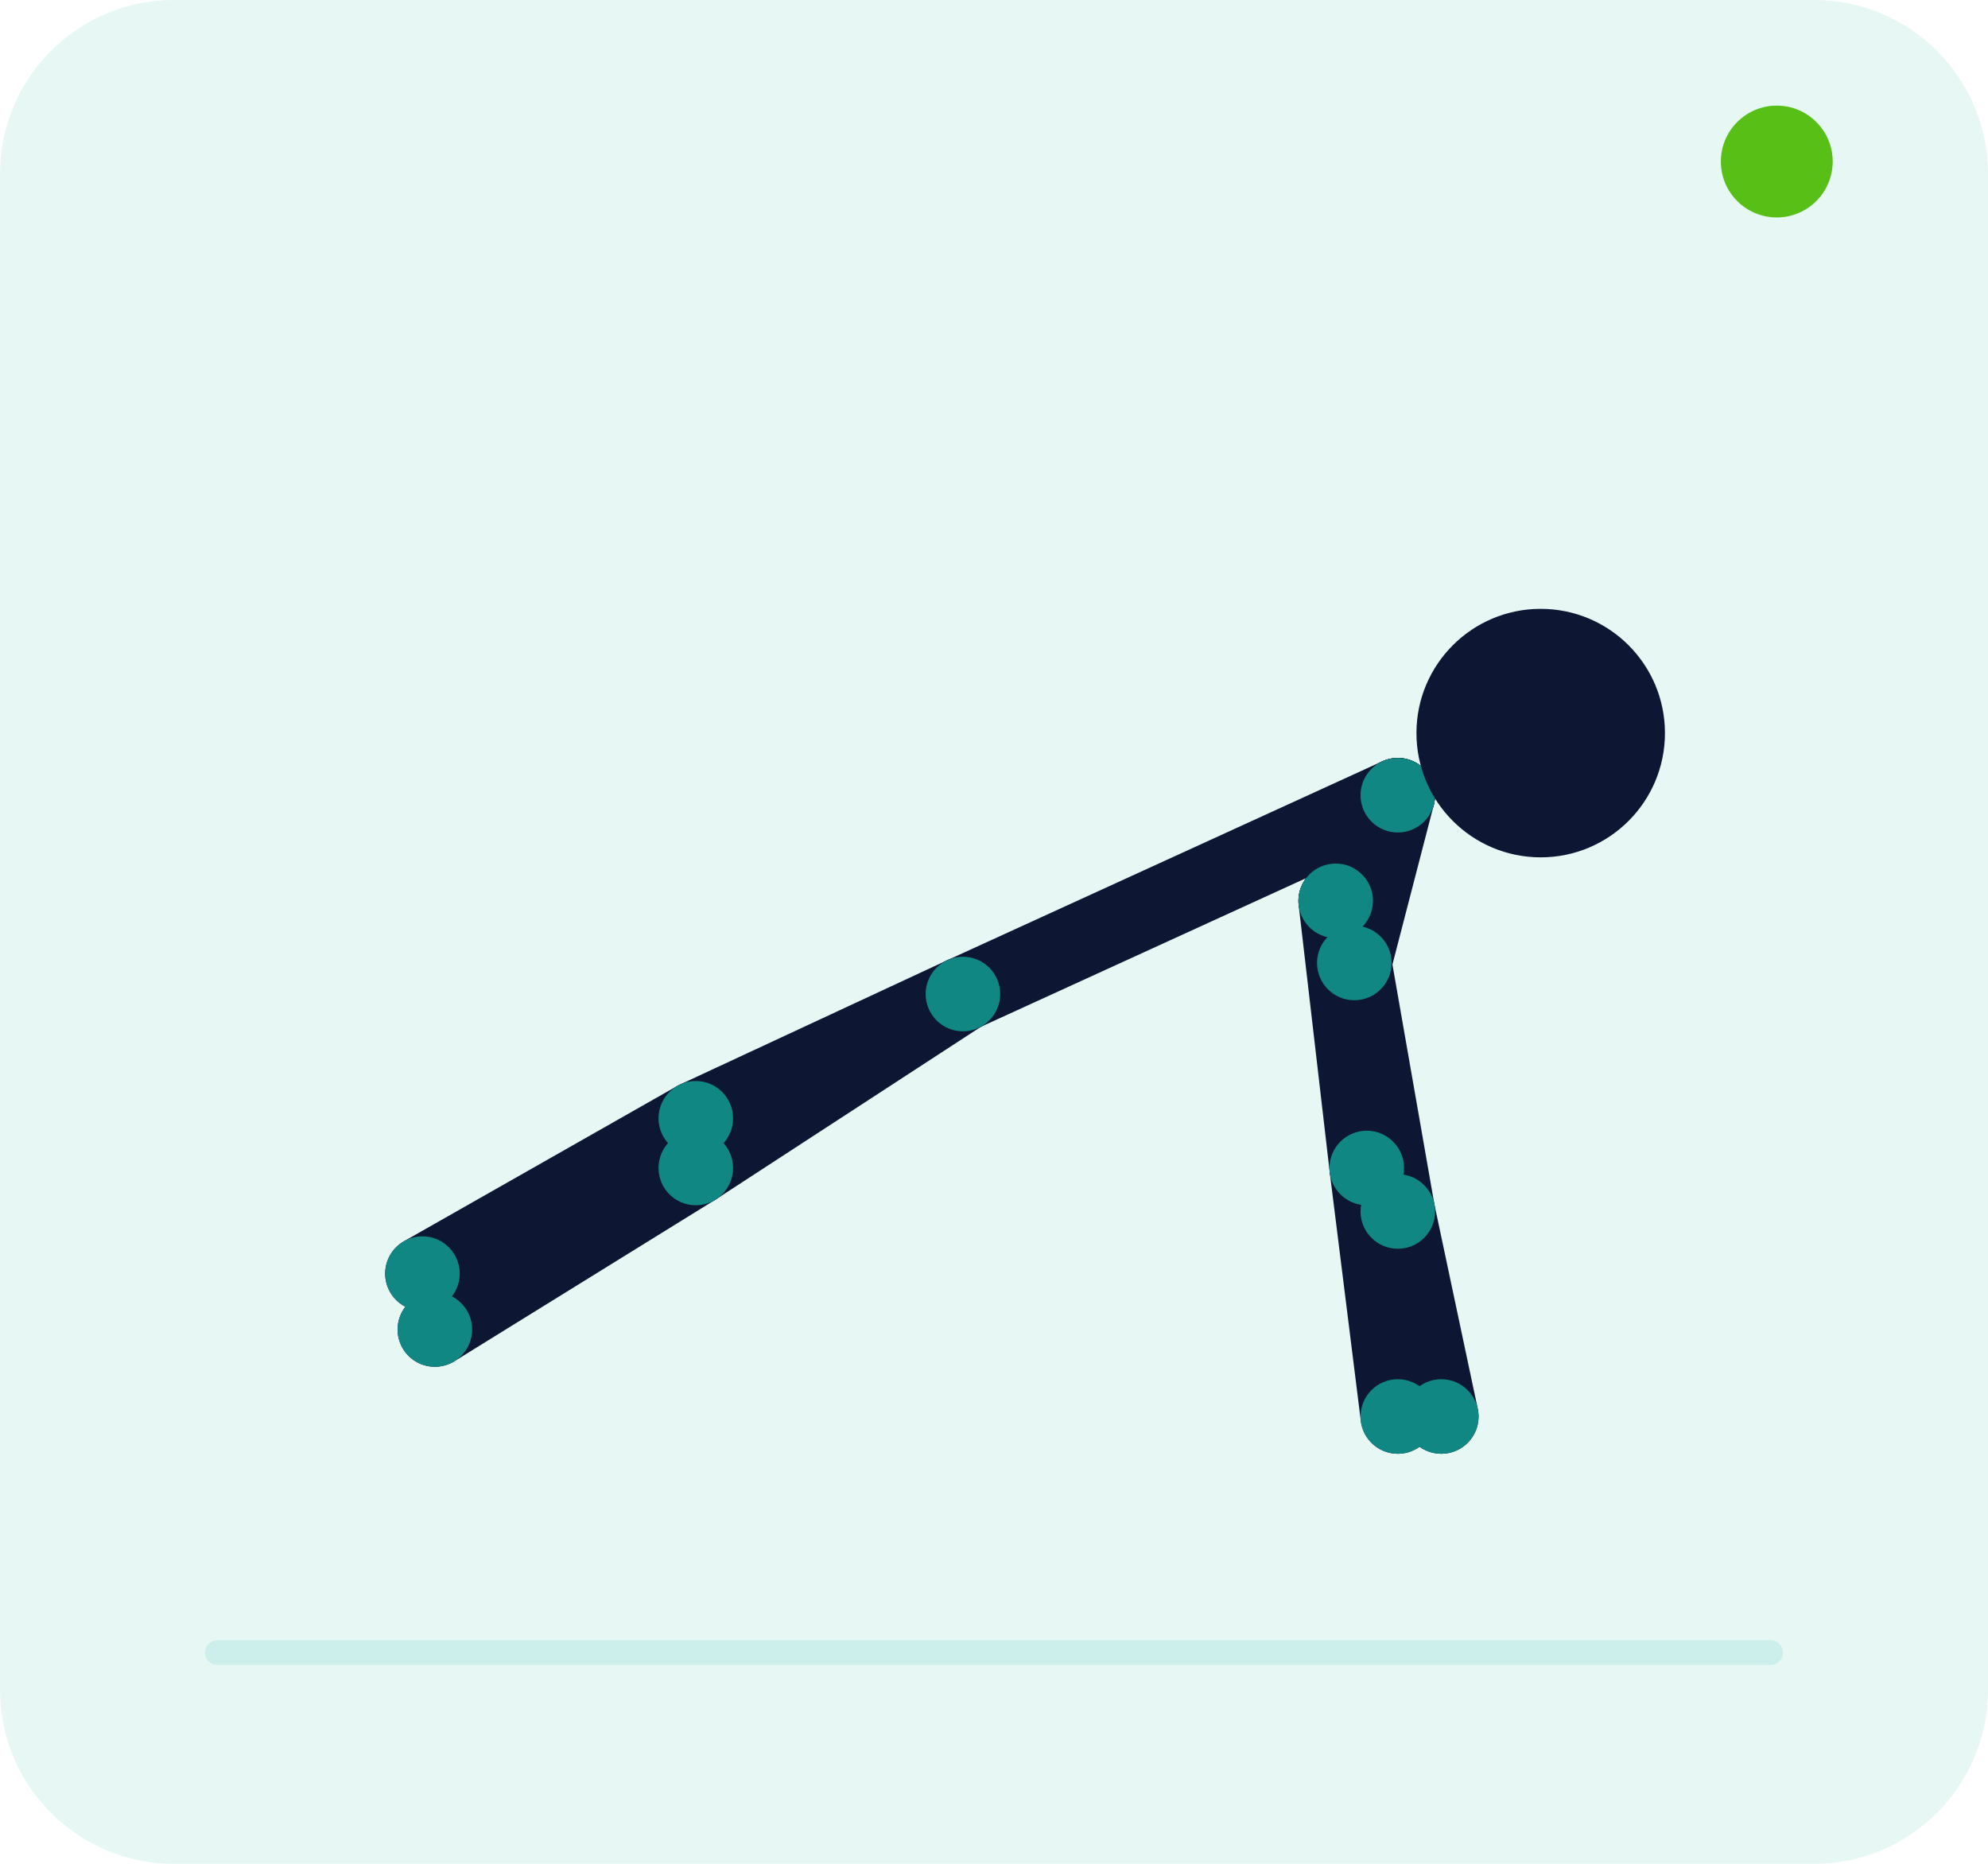
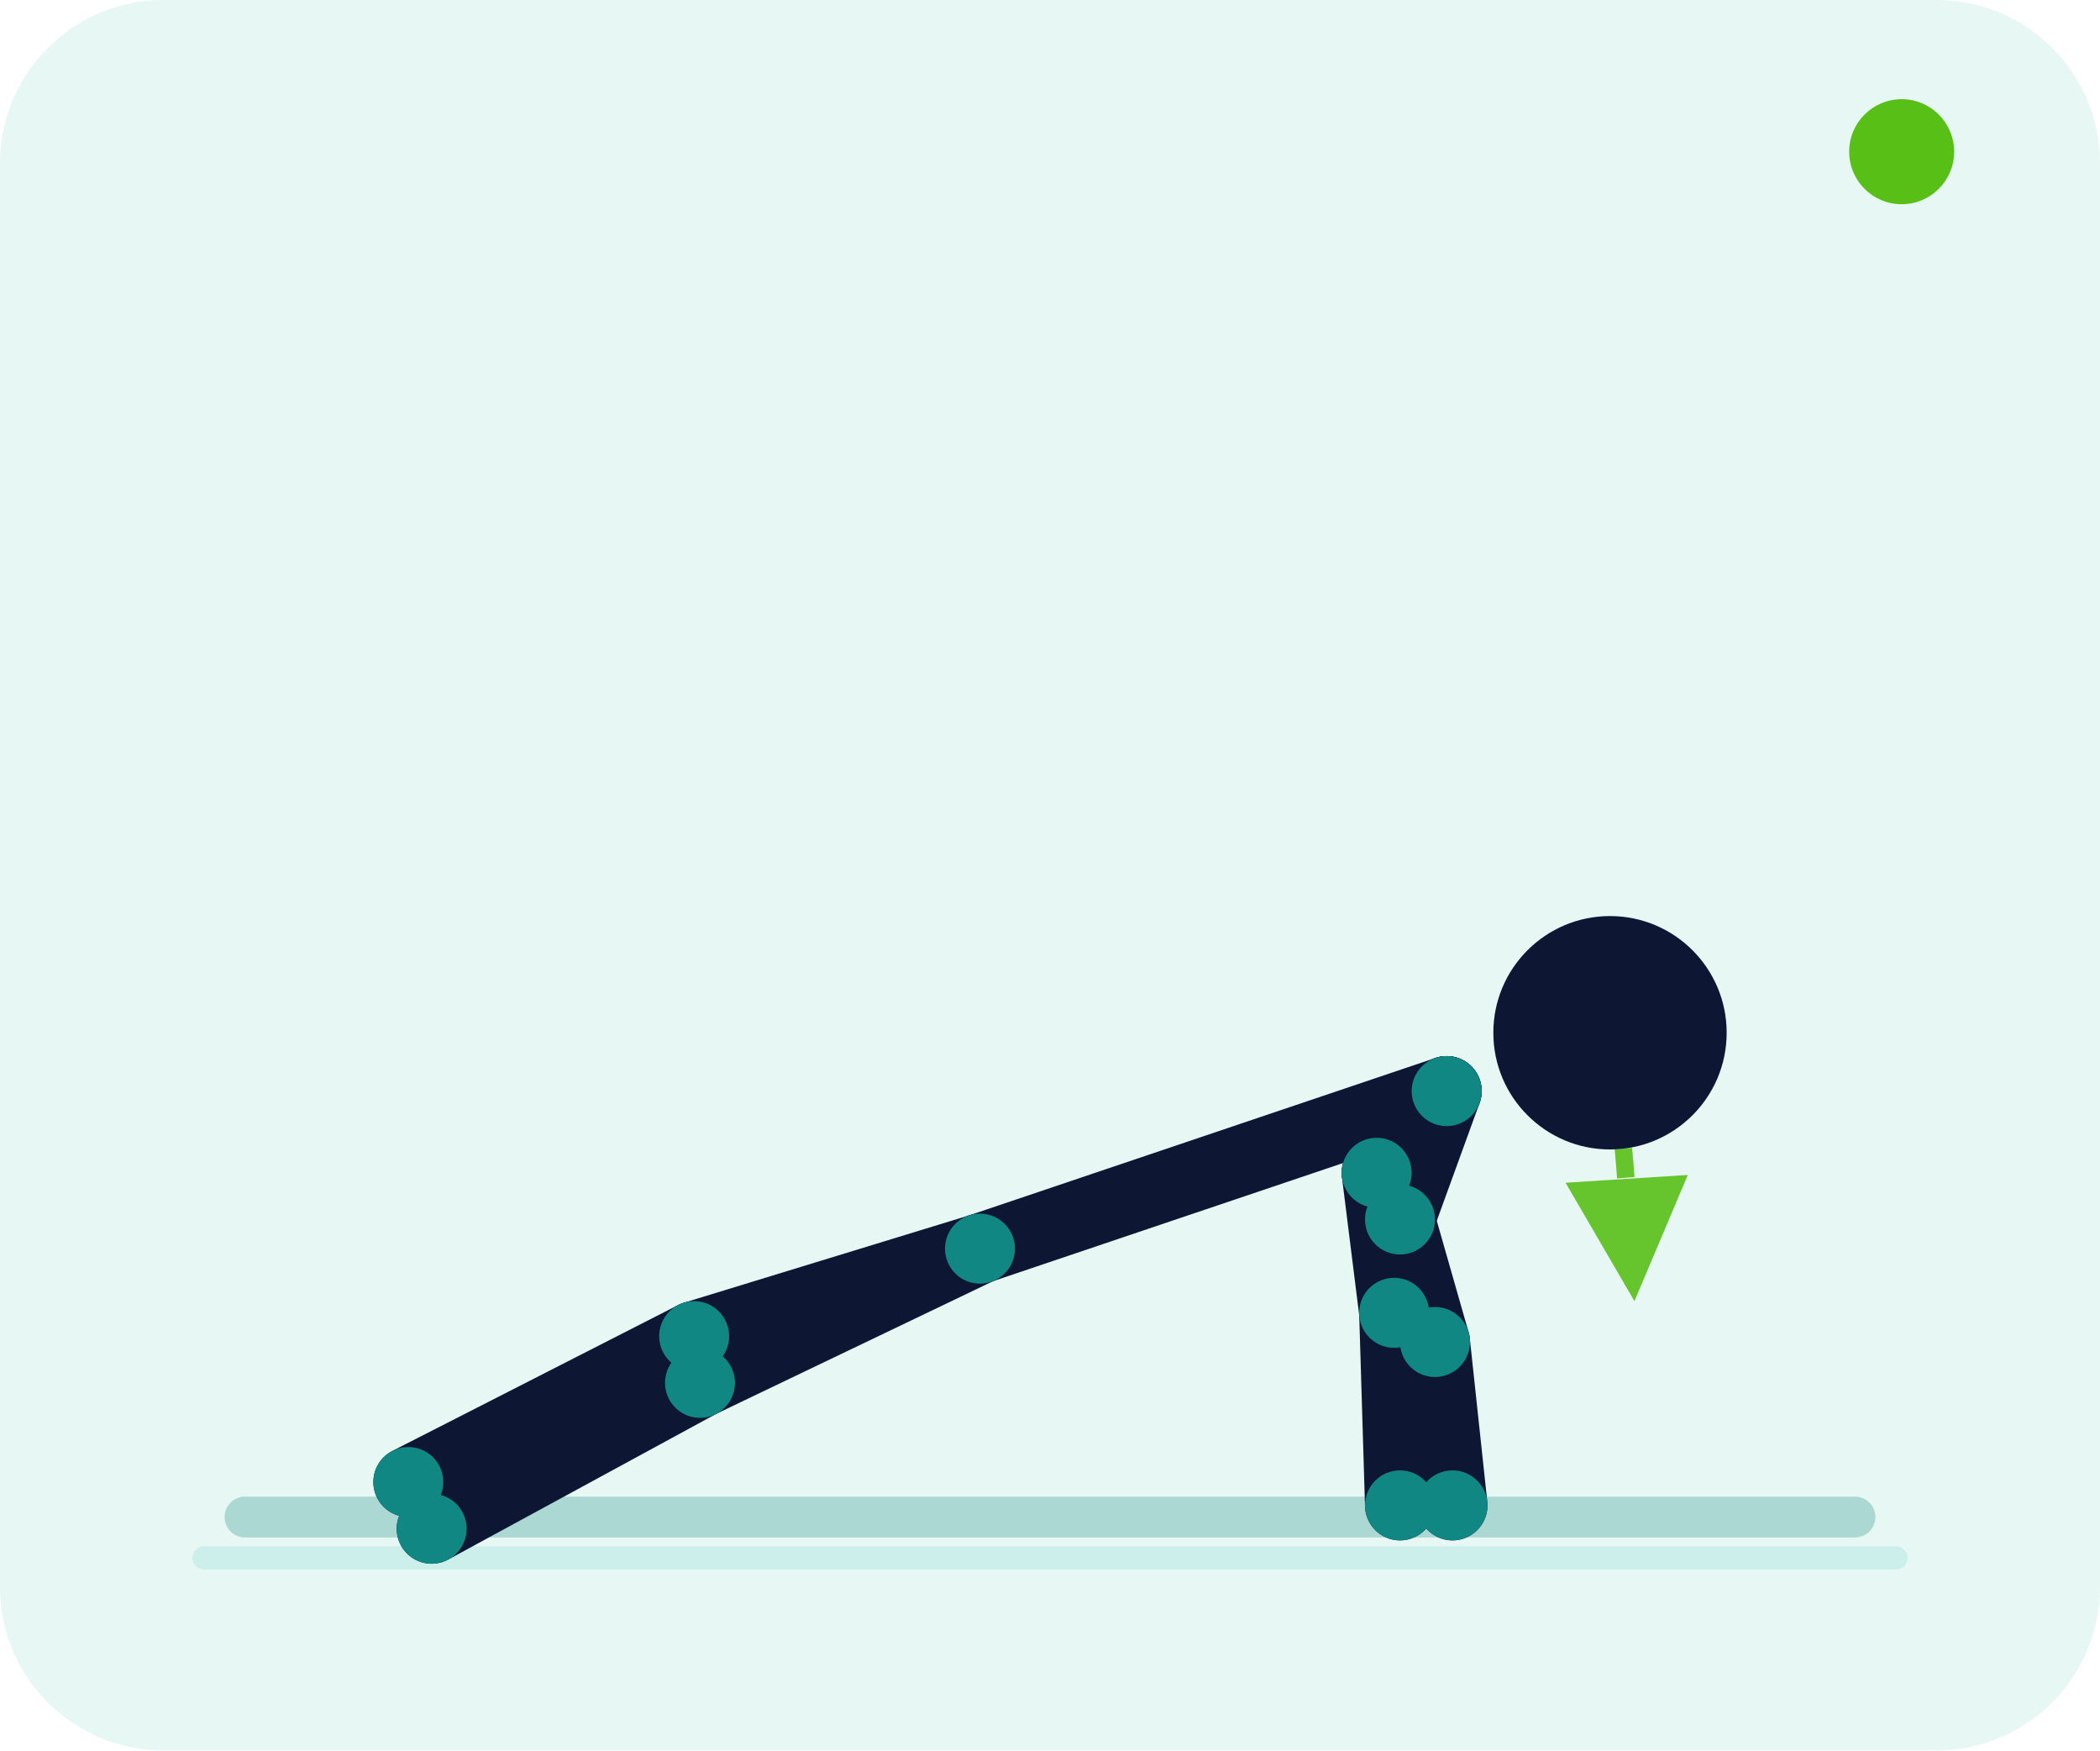
- <svg xmlns="http://www.w3.org/2000/svg" viewBox="0 0 320 300" role="img" aria-labelledby="title desc">
-   <rect width="320" height="300" rx="28" fill="#e7f7f4" />
-   <path d="M35 266h250" stroke="#ccefeb" stroke-width="4" stroke-linecap="round" />
+ <svg xmlns="http://www.w3.org/2000/svg" viewBox="0 0 360 300" role="img" aria-labelledby="title desc">
+   <defs>
+     <marker id="arrow" markerWidth="7" markerHeight="7" refX="6" refY="3.5" orient="auto">
+       <path d="M0 0L7 3.5L0 7z" fill="#58bf16" />
+     </marker>
+   </defs>
+   <rect width="360" height="300" rx="28" fill="#e7f7f4" />
+   <path d="M35 267h290" stroke="#ccefeb" stroke-width="4" stroke-linecap="round" />
+   <path d="M276 177 Q278 188.5 280 220" fill="none" stroke="#58bf16" stroke-width="3" stroke-dasharray="5 5" marker-end="url(#arrow)" opacity=".9" />
+   <path d="M42 260h276" stroke="#118783" stroke-width="7" stroke-linecap="round" opacity=".28" />
  <g>
-     <line x1="225" y1="128" x2="215" y2="145" stroke="#0d1734" stroke-width="12" stroke-linecap="round">
-       <animate attributeName="x1" values="225;226;225" dur="2.4s" repeatCount="indefinite" keyTimes="0;.5;1" calcMode="spline" keySplines=".4 0 .2 1;.4 0 .2 1" />
-       <animate attributeName="y1" values="128;163;128" dur="2.4s" repeatCount="indefinite" keyTimes="0;.5;1" calcMode="spline" keySplines=".4 0 .2 1;.4 0 .2 1" />
-       <animate attributeName="x2" values="215;214;215" dur="2.4s" repeatCount="indefinite" keyTimes="0;.5;1" calcMode="spline" keySplines=".4 0 .2 1;.4 0 .2 1" />
-       <animate attributeName="y2" values="145;176;145" dur="2.4s" repeatCount="indefinite" keyTimes="0;.5;1" calcMode="spline" keySplines=".4 0 .2 1;.4 0 .2 1" />
+     <line x1="248" y1="187" x2="236" y2="201" stroke="#0d1734" stroke-width="12" stroke-linecap="round">
+       <animate attributeName="x1" values="248;250;248" dur="2.8s" repeatCount="indefinite" keyTimes="0;.5;1" calcMode="spline" keySplines=".4 0 .2 1;.4 0 .2 1" />
+       <animate attributeName="y1" values="187;226;187" dur="2.8s" repeatCount="indefinite" keyTimes="0;.5;1" calcMode="spline" keySplines=".4 0 .2 1;.4 0 .2 1" />
+       <animate attributeName="x2" values="236;239;236" dur="2.8s" repeatCount="indefinite" keyTimes="0;.5;1" calcMode="spline" keySplines=".4 0 .2 1;.4 0 .2 1" />
+       <animate attributeName="y2" values="201;233;201" dur="2.8s" repeatCount="indefinite" keyTimes="0;.5;1" calcMode="spline" keySplines=".4 0 .2 1;.4 0 .2 1" />
    </line>
-     <line x1="225" y1="128" x2="218" y2="155" stroke="#0d1734" stroke-width="12" stroke-linecap="round">
-       <animate attributeName="x1" values="225;226;225" dur="2.4s" repeatCount="indefinite" keyTimes="0;.5;1" calcMode="spline" keySplines=".4 0 .2 1;.4 0 .2 1" />
-       <animate attributeName="y1" values="128;163;128" dur="2.4s" repeatCount="indefinite" keyTimes="0;.5;1" calcMode="spline" keySplines=".4 0 .2 1;.4 0 .2 1" />
-       <animate attributeName="x2" values="218;218;218" dur="2.4s" repeatCount="indefinite" keyTimes="0;.5;1" calcMode="spline" keySplines=".4 0 .2 1;.4 0 .2 1" />
-       <animate attributeName="y2" values="155;184;155" dur="2.4s" repeatCount="indefinite" keyTimes="0;.5;1" calcMode="spline" keySplines=".4 0 .2 1;.4 0 .2 1" />
+     <line x1="248" y1="187" x2="240" y2="209" stroke="#0d1734" stroke-width="12" stroke-linecap="round">
+       <animate attributeName="x1" values="248;250;248" dur="2.8s" repeatCount="indefinite" keyTimes="0;.5;1" calcMode="spline" keySplines=".4 0 .2 1;.4 0 .2 1" />
+       <animate attributeName="y1" values="187;226;187" dur="2.8s" repeatCount="indefinite" keyTimes="0;.5;1" calcMode="spline" keySplines=".4 0 .2 1;.4 0 .2 1" />
+       <animate attributeName="x2" values="240;243;240" dur="2.8s" repeatCount="indefinite" keyTimes="0;.5;1" calcMode="spline" keySplines=".4 0 .2 1;.4 0 .2 1" />
+       <animate attributeName="y2" values="209;241;209" dur="2.8s" repeatCount="indefinite" keyTimes="0;.5;1" calcMode="spline" keySplines=".4 0 .2 1;.4 0 .2 1" />
    </line>
-     <line x1="225" y1="128" x2="155" y2="160" stroke="#0d1734" stroke-width="12" stroke-linecap="round">
-       <animate attributeName="x1" values="225;226;225" dur="2.4s" repeatCount="indefinite" keyTimes="0;.5;1" calcMode="spline" keySplines=".4 0 .2 1;.4 0 .2 1" />
-       <animate attributeName="y1" values="128;163;128" dur="2.4s" repeatCount="indefinite" keyTimes="0;.5;1" calcMode="spline" keySplines=".4 0 .2 1;.4 0 .2 1" />
-       <animate attributeName="x2" values="155;155;155" dur="2.4s" repeatCount="indefinite" keyTimes="0;.5;1" calcMode="spline" keySplines=".4 0 .2 1;.4 0 .2 1" />
-       <animate attributeName="y2" values="160;180;160" dur="2.4s" repeatCount="indefinite" keyTimes="0;.5;1" calcMode="spline" keySplines=".4 0 .2 1;.4 0 .2 1" />
+     <line x1="248" y1="187" x2="168" y2="214" stroke="#0d1734" stroke-width="12" stroke-linecap="round">
+       <animate attributeName="x1" values="248;250;248" dur="2.8s" repeatCount="indefinite" keyTimes="0;.5;1" calcMode="spline" keySplines=".4 0 .2 1;.4 0 .2 1" />
+       <animate attributeName="y1" values="187;226;187" dur="2.8s" repeatCount="indefinite" keyTimes="0;.5;1" calcMode="spline" keySplines=".4 0 .2 1;.4 0 .2 1" />
+       <animate attributeName="x2" values="168;168;168" dur="2.8s" repeatCount="indefinite" keyTimes="0;.5;1" calcMode="spline" keySplines=".4 0 .2 1;.4 0 .2 1" />
+       <animate attributeName="y2" values="214;235;214" dur="2.8s" repeatCount="indefinite" keyTimes="0;.5;1" calcMode="spline" keySplines=".4 0 .2 1;.4 0 .2 1" />
    </line>
-     <line x1="215" y1="145" x2="220" y2="188" stroke="#0d1734" stroke-width="12" stroke-linecap="round">
-       <animate attributeName="x1" values="215;214;215" dur="2.4s" repeatCount="indefinite" keyTimes="0;.5;1" calcMode="spline" keySplines=".4 0 .2 1;.4 0 .2 1" />
-       <animate attributeName="y1" values="145;176;145" dur="2.4s" repeatCount="indefinite" keyTimes="0;.5;1" calcMode="spline" keySplines=".4 0 .2 1;.4 0 .2 1" />
-       <animate attributeName="x2" values="220;210;220" dur="2.4s" repeatCount="indefinite" keyTimes="0;.5;1" calcMode="spline" keySplines=".4 0 .2 1;.4 0 .2 1" />
-       <animate attributeName="y2" values="188;210;188" dur="2.4s" repeatCount="indefinite" keyTimes="0;.5;1" calcMode="spline" keySplines=".4 0 .2 1;.4 0 .2 1" />
+     <line x1="236" y1="201" x2="239" y2="225" stroke="#0d1734" stroke-width="12" stroke-linecap="round">
+       <animate attributeName="x1" values="236;239;236" dur="2.8s" repeatCount="indefinite" keyTimes="0;.5;1" calcMode="spline" keySplines=".4 0 .2 1;.4 0 .2 1" />
+       <animate attributeName="y1" values="201;233;201" dur="2.8s" repeatCount="indefinite" keyTimes="0;.5;1" calcMode="spline" keySplines=".4 0 .2 1;.4 0 .2 1" />
+       <animate attributeName="x2" values="239;229;239" dur="2.8s" repeatCount="indefinite" keyTimes="0;.5;1" calcMode="spline" keySplines=".4 0 .2 1;.4 0 .2 1" />
+       <animate attributeName="y2" values="225;252;225" dur="2.8s" repeatCount="indefinite" keyTimes="0;.5;1" calcMode="spline" keySplines=".4 0 .2 1;.4 0 .2 1" />
    </line>
-     <line x1="220" y1="188" x2="225" y2="228" stroke="#0d1734" stroke-width="12" stroke-linecap="round">
-       <animate attributeName="x1" values="220;210;220" dur="2.4s" repeatCount="indefinite" keyTimes="0;.5;1" calcMode="spline" keySplines=".4 0 .2 1;.4 0 .2 1" />
-       <animate attributeName="y1" values="188;210;188" dur="2.4s" repeatCount="indefinite" keyTimes="0;.5;1" calcMode="spline" keySplines=".4 0 .2 1;.4 0 .2 1" />
-       <animate attributeName="x2" values="225;230;225" dur="2.4s" repeatCount="indefinite" keyTimes="0;.5;1" calcMode="spline" keySplines=".4 0 .2 1;.4 0 .2 1" />
-       <animate attributeName="y2" values="228;232;228" dur="2.4s" repeatCount="indefinite" keyTimes="0;.5;1" calcMode="spline" keySplines=".4 0 .2 1;.4 0 .2 1" />
+     <line x1="239" y1="225" x2="240" y2="258" stroke="#0d1734" stroke-width="12" stroke-linecap="round">
+       <animate attributeName="x1" values="239;229;239" dur="2.8s" repeatCount="indefinite" keyTimes="0;.5;1" calcMode="spline" keySplines=".4 0 .2 1;.4 0 .2 1" />
+       <animate attributeName="y1" values="225;252;225" dur="2.8s" repeatCount="indefinite" keyTimes="0;.5;1" calcMode="spline" keySplines=".4 0 .2 1;.4 0 .2 1" />
+       <animate attributeName="x2" values="240;240;240" dur="2.8s" repeatCount="indefinite" keyTimes="0;.5;1" calcMode="spline" keySplines=".4 0 .2 1;.4 0 .2 1" />
+       <animate attributeName="y2" values="258;258;258" dur="2.8s" repeatCount="indefinite" keyTimes="0;.5;1" calcMode="spline" keySplines=".4 0 .2 1;.4 0 .2 1" />
    </line>
-     <line x1="218" y1="155" x2="225" y2="195" stroke="#0d1734" stroke-width="12" stroke-linecap="round">
-       <animate attributeName="x1" values="218;218;218" dur="2.4s" repeatCount="indefinite" keyTimes="0;.5;1" calcMode="spline" keySplines=".4 0 .2 1;.4 0 .2 1" />
-       <animate attributeName="y1" values="155;184;155" dur="2.4s" repeatCount="indefinite" keyTimes="0;.5;1" calcMode="spline" keySplines=".4 0 .2 1;.4 0 .2 1" />
-       <animate attributeName="x2" values="225;218;225" dur="2.4s" repeatCount="indefinite" keyTimes="0;.5;1" calcMode="spline" keySplines=".4 0 .2 1;.4 0 .2 1" />
-       <animate attributeName="y2" values="195;214;195" dur="2.4s" repeatCount="indefinite" keyTimes="0;.5;1" calcMode="spline" keySplines=".4 0 .2 1;.4 0 .2 1" />
+     <line x1="240" y1="209" x2="246" y2="230" stroke="#0d1734" stroke-width="12" stroke-linecap="round">
+       <animate attributeName="x1" values="240;243;240" dur="2.8s" repeatCount="indefinite" keyTimes="0;.5;1" calcMode="spline" keySplines=".4 0 .2 1;.4 0 .2 1" />
+       <animate attributeName="y1" values="209;241;209" dur="2.8s" repeatCount="indefinite" keyTimes="0;.5;1" calcMode="spline" keySplines=".4 0 .2 1;.4 0 .2 1" />
+       <animate attributeName="x2" values="246;237;246" dur="2.8s" repeatCount="indefinite" keyTimes="0;.5;1" calcMode="spline" keySplines=".4 0 .2 1;.4 0 .2 1" />
+       <animate attributeName="y2" values="230;256;230" dur="2.8s" repeatCount="indefinite" keyTimes="0;.5;1" calcMode="spline" keySplines=".4 0 .2 1;.4 0 .2 1" />
    </line>
-     <line x1="225" y1="195" x2="232" y2="228" stroke="#0d1734" stroke-width="12" stroke-linecap="round">
-       <animate attributeName="x1" values="225;218;225" dur="2.4s" repeatCount="indefinite" keyTimes="0;.5;1" calcMode="spline" keySplines=".4 0 .2 1;.4 0 .2 1" />
-       <animate attributeName="y1" values="195;214;195" dur="2.4s" repeatCount="indefinite" keyTimes="0;.5;1" calcMode="spline" keySplines=".4 0 .2 1;.4 0 .2 1" />
-       <animate attributeName="x2" values="232;238;232" dur="2.4s" repeatCount="indefinite" keyTimes="0;.5;1" calcMode="spline" keySplines=".4 0 .2 1;.4 0 .2 1" />
-       <animate attributeName="y2" values="228;232;228" dur="2.4s" repeatCount="indefinite" keyTimes="0;.5;1" calcMode="spline" keySplines=".4 0 .2 1;.4 0 .2 1" />
+     <line x1="246" y1="230" x2="249" y2="258" stroke="#0d1734" stroke-width="12" stroke-linecap="round">
+       <animate attributeName="x1" values="246;237;246" dur="2.8s" repeatCount="indefinite" keyTimes="0;.5;1" calcMode="spline" keySplines=".4 0 .2 1;.4 0 .2 1" />
+       <animate attributeName="y1" values="230;256;230" dur="2.8s" repeatCount="indefinite" keyTimes="0;.5;1" calcMode="spline" keySplines=".4 0 .2 1;.4 0 .2 1" />
+       <animate attributeName="x2" values="249;249;249" dur="2.8s" repeatCount="indefinite" keyTimes="0;.5;1" calcMode="spline" keySplines=".4 0 .2 1;.4 0 .2 1" />
+       <animate attributeName="y2" values="258;258;258" dur="2.8s" repeatCount="indefinite" keyTimes="0;.5;1" calcMode="spline" keySplines=".4 0 .2 1;.4 0 .2 1" />
    </line>
-     <line x1="155" y1="160" x2="112" y2="180" stroke="#0d1734" stroke-width="12" stroke-linecap="round">
-       <animate attributeName="x1" values="155;155;155" dur="2.4s" repeatCount="indefinite" keyTimes="0;.5;1" calcMode="spline" keySplines=".4 0 .2 1;.4 0 .2 1" />
-       <animate attributeName="y1" values="160;180;160" dur="2.4s" repeatCount="indefinite" keyTimes="0;.5;1" calcMode="spline" keySplines=".4 0 .2 1;.4 0 .2 1" />
-       <animate attributeName="x2" values="112;112;112" dur="2.4s" repeatCount="indefinite" keyTimes="0;.5;1" calcMode="spline" keySplines=".4 0 .2 1;.4 0 .2 1" />
-       <animate attributeName="y2" values="180;195;180" dur="2.4s" repeatCount="indefinite" keyTimes="0;.5;1" calcMode="spline" keySplines=".4 0 .2 1;.4 0 .2 1" />
+     <line x1="168" y1="214" x2="119" y2="229" stroke="#0d1734" stroke-width="12" stroke-linecap="round">
+       <animate attributeName="x1" values="168;168;168" dur="2.8s" repeatCount="indefinite" keyTimes="0;.5;1" calcMode="spline" keySplines=".4 0 .2 1;.4 0 .2 1" />
+       <animate attributeName="y1" values="214;235;214" dur="2.8s" repeatCount="indefinite" keyTimes="0;.5;1" calcMode="spline" keySplines=".4 0 .2 1;.4 0 .2 1" />
+       <animate attributeName="x2" values="119;119;119" dur="2.8s" repeatCount="indefinite" keyTimes="0;.5;1" calcMode="spline" keySplines=".4 0 .2 1;.4 0 .2 1" />
+       <animate attributeName="y2" values="229;229;229" dur="2.8s" repeatCount="indefinite" keyTimes="0;.5;1" calcMode="spline" keySplines=".4 0 .2 1;.4 0 .2 1" />
    </line>
-     <line x1="112" y1="180" x2="68" y2="205" stroke="#0d1734" stroke-width="12" stroke-linecap="round">
-       <animate attributeName="x1" values="112;112;112" dur="2.4s" repeatCount="indefinite" keyTimes="0;.5;1" calcMode="spline" keySplines=".4 0 .2 1;.4 0 .2 1" />
-       <animate attributeName="y1" values="180;195;180" dur="2.4s" repeatCount="indefinite" keyTimes="0;.5;1" calcMode="spline" keySplines=".4 0 .2 1;.4 0 .2 1" />
-       <animate attributeName="x2" values="68;68;68" dur="2.4s" repeatCount="indefinite" keyTimes="0;.5;1" calcMode="spline" keySplines=".4 0 .2 1;.4 0 .2 1" />
-       <animate attributeName="y2" values="205;212;205" dur="2.4s" repeatCount="indefinite" keyTimes="0;.5;1" calcMode="spline" keySplines=".4 0 .2 1;.4 0 .2 1" />
+     <line x1="119" y1="229" x2="70" y2="254" stroke="#0d1734" stroke-width="12" stroke-linecap="round">
+       <animate attributeName="x1" values="119;119;119" dur="2.8s" repeatCount="indefinite" keyTimes="0;.5;1" calcMode="spline" keySplines=".4 0 .2 1;.4 0 .2 1" />
+       <animate attributeName="y1" values="229;229;229" dur="2.8s" repeatCount="indefinite" keyTimes="0;.5;1" calcMode="spline" keySplines=".4 0 .2 1;.4 0 .2 1" />
+       <animate attributeName="x2" values="70;70;70" dur="2.8s" repeatCount="indefinite" keyTimes="0;.5;1" calcMode="spline" keySplines=".4 0 .2 1;.4 0 .2 1" />
+       <animate attributeName="y2" values="254;254;254" dur="2.8s" repeatCount="indefinite" keyTimes="0;.5;1" calcMode="spline" keySplines=".4 0 .2 1;.4 0 .2 1" />
    </line>
-     <line x1="155" y1="160" x2="112" y2="188" stroke="#0d1734" stroke-width="12" stroke-linecap="round">
-       <animate attributeName="x1" values="155;155;155" dur="2.4s" repeatCount="indefinite" keyTimes="0;.5;1" calcMode="spline" keySplines=".4 0 .2 1;.4 0 .2 1" />
-       <animate attributeName="y1" values="160;180;160" dur="2.4s" repeatCount="indefinite" keyTimes="0;.5;1" calcMode="spline" keySplines=".4 0 .2 1;.4 0 .2 1" />
-       <animate attributeName="x2" values="112;112;112" dur="2.4s" repeatCount="indefinite" keyTimes="0;.5;1" calcMode="spline" keySplines=".4 0 .2 1;.4 0 .2 1" />
-       <animate attributeName="y2" values="188;203;188" dur="2.4s" repeatCount="indefinite" keyTimes="0;.5;1" calcMode="spline" keySplines=".4 0 .2 1;.4 0 .2 1" />
+     <line x1="168" y1="214" x2="120" y2="237" stroke="#0d1734" stroke-width="12" stroke-linecap="round">
+       <animate attributeName="x1" values="168;168;168" dur="2.8s" repeatCount="indefinite" keyTimes="0;.5;1" calcMode="spline" keySplines=".4 0 .2 1;.4 0 .2 1" />
+       <animate attributeName="y1" values="214;235;214" dur="2.8s" repeatCount="indefinite" keyTimes="0;.5;1" calcMode="spline" keySplines=".4 0 .2 1;.4 0 .2 1" />
+       <animate attributeName="x2" values="120;120;120" dur="2.8s" repeatCount="indefinite" keyTimes="0;.5;1" calcMode="spline" keySplines=".4 0 .2 1;.4 0 .2 1" />
+       <animate attributeName="y2" values="237;237;237" dur="2.8s" repeatCount="indefinite" keyTimes="0;.5;1" calcMode="spline" keySplines=".4 0 .2 1;.4 0 .2 1" />
    </line>
-     <line x1="112" y1="188" x2="70" y2="214" stroke="#0d1734" stroke-width="12" stroke-linecap="round">
-       <animate attributeName="x1" values="112;112;112" dur="2.4s" repeatCount="indefinite" keyTimes="0;.5;1" calcMode="spline" keySplines=".4 0 .2 1;.4 0 .2 1" />
-       <animate attributeName="y1" values="188;203;188" dur="2.4s" repeatCount="indefinite" keyTimes="0;.5;1" calcMode="spline" keySplines=".4 0 .2 1;.4 0 .2 1" />
-       <animate attributeName="x2" values="70;70;70" dur="2.4s" repeatCount="indefinite" keyTimes="0;.5;1" calcMode="spline" keySplines=".4 0 .2 1;.4 0 .2 1" />
-       <animate attributeName="y2" values="214;220;214" dur="2.4s" repeatCount="indefinite" keyTimes="0;.5;1" calcMode="spline" keySplines=".4 0 .2 1;.4 0 .2 1" />
+     <line x1="120" y1="237" x2="74" y2="262" stroke="#0d1734" stroke-width="12" stroke-linecap="round">
+       <animate attributeName="x1" values="120;120;120" dur="2.8s" repeatCount="indefinite" keyTimes="0;.5;1" calcMode="spline" keySplines=".4 0 .2 1;.4 0 .2 1" />
+       <animate attributeName="y1" values="237;237;237" dur="2.8s" repeatCount="indefinite" keyTimes="0;.5;1" calcMode="spline" keySplines=".4 0 .2 1;.4 0 .2 1" />
+       <animate attributeName="x2" values="74;74;74" dur="2.8s" repeatCount="indefinite" keyTimes="0;.5;1" calcMode="spline" keySplines=".4 0 .2 1;.4 0 .2 1" />
+       <animate attributeName="y2" values="262;262;262" dur="2.8s" repeatCount="indefinite" keyTimes="0;.5;1" calcMode="spline" keySplines=".4 0 .2 1;.4 0 .2 1" />
    </line>
-     <circle cx="225" cy="128" r="6" fill="#118783">
-       <animate attributeName="cx" values="225;226;225" dur="2.4s" repeatCount="indefinite" keyTimes="0;.5;1" calcMode="spline" keySplines=".4 0 .2 1;.4 0 .2 1" />
-       <animate attributeName="cy" values="128;163;128" dur="2.4s" repeatCount="indefinite" keyTimes="0;.5;1" calcMode="spline" keySplines=".4 0 .2 1;.4 0 .2 1" />
+     <circle cx="248" cy="187" r="6" fill="#118783">
+       <animate attributeName="cx" values="248;250;248" dur="2.8s" repeatCount="indefinite" keyTimes="0;.5;1" calcMode="spline" keySplines=".4 0 .2 1;.4 0 .2 1" />
+       <animate attributeName="cy" values="187;226;187" dur="2.8s" repeatCount="indefinite" keyTimes="0;.5;1" calcMode="spline" keySplines=".4 0 .2 1;.4 0 .2 1" />
    </circle>
-     <circle cx="155" cy="160" r="6" fill="#118783">
-       <animate attributeName="cx" values="155;155;155" dur="2.4s" repeatCount="indefinite" keyTimes="0;.5;1" calcMode="spline" keySplines=".4 0 .2 1;.4 0 .2 1" />
-       <animate attributeName="cy" values="160;180;160" dur="2.4s" repeatCount="indefinite" keyTimes="0;.5;1" calcMode="spline" keySplines=".4 0 .2 1;.4 0 .2 1" />
+     <circle cx="168" cy="214" r="6" fill="#118783">
+       <animate attributeName="cx" values="168;168;168" dur="2.8s" repeatCount="indefinite" keyTimes="0;.5;1" calcMode="spline" keySplines=".4 0 .2 1;.4 0 .2 1" />
+       <animate attributeName="cy" values="214;235;214" dur="2.8s" repeatCount="indefinite" keyTimes="0;.5;1" calcMode="spline" keySplines=".4 0 .2 1;.4 0 .2 1" />
    </circle>
-     <circle cx="215" cy="145" r="6" fill="#118783">
-       <animate attributeName="cx" values="215;214;215" dur="2.4s" repeatCount="indefinite" keyTimes="0;.5;1" calcMode="spline" keySplines=".4 0 .2 1;.4 0 .2 1" />
-       <animate attributeName="cy" values="145;176;145" dur="2.4s" repeatCount="indefinite" keyTimes="0;.5;1" calcMode="spline" keySplines=".4 0 .2 1;.4 0 .2 1" />
+     <circle cx="236" cy="201" r="6" fill="#118783">
+       <animate attributeName="cx" values="236;239;236" dur="2.8s" repeatCount="indefinite" keyTimes="0;.5;1" calcMode="spline" keySplines=".4 0 .2 1;.4 0 .2 1" />
+       <animate attributeName="cy" values="201;233;201" dur="2.8s" repeatCount="indefinite" keyTimes="0;.5;1" calcMode="spline" keySplines=".4 0 .2 1;.4 0 .2 1" />
    </circle>
-     <circle cx="218" cy="155" r="6" fill="#118783">
-       <animate attributeName="cx" values="218;218;218" dur="2.4s" repeatCount="indefinite" keyTimes="0;.5;1" calcMode="spline" keySplines=".4 0 .2 1;.4 0 .2 1" />
-       <animate attributeName="cy" values="155;184;155" dur="2.4s" repeatCount="indefinite" keyTimes="0;.5;1" calcMode="spline" keySplines=".4 0 .2 1;.4 0 .2 1" />
+     <circle cx="240" cy="209" r="6" fill="#118783">
+       <animate attributeName="cx" values="240;243;240" dur="2.8s" repeatCount="indefinite" keyTimes="0;.5;1" calcMode="spline" keySplines=".4 0 .2 1;.4 0 .2 1" />
+       <animate attributeName="cy" values="209;241;209" dur="2.8s" repeatCount="indefinite" keyTimes="0;.5;1" calcMode="spline" keySplines=".4 0 .2 1;.4 0 .2 1" />
    </circle>
-     <circle cx="220" cy="188" r="6" fill="#118783">
-       <animate attributeName="cx" values="220;210;220" dur="2.4s" repeatCount="indefinite" keyTimes="0;.5;1" calcMode="spline" keySplines=".4 0 .2 1;.4 0 .2 1" />
-       <animate attributeName="cy" values="188;210;188" dur="2.4s" repeatCount="indefinite" keyTimes="0;.5;1" calcMode="spline" keySplines=".4 0 .2 1;.4 0 .2 1" />
+     <circle cx="239" cy="225" r="6" fill="#118783">
+       <animate attributeName="cx" values="239;229;239" dur="2.8s" repeatCount="indefinite" keyTimes="0;.5;1" calcMode="spline" keySplines=".4 0 .2 1;.4 0 .2 1" />
+       <animate attributeName="cy" values="225;252;225" dur="2.8s" repeatCount="indefinite" keyTimes="0;.5;1" calcMode="spline" keySplines=".4 0 .2 1;.4 0 .2 1" />
    </circle>
-     <circle cx="225" cy="195" r="6" fill="#118783">
-       <animate attributeName="cx" values="225;218;225" dur="2.4s" repeatCount="indefinite" keyTimes="0;.5;1" calcMode="spline" keySplines=".4 0 .2 1;.4 0 .2 1" />
-       <animate attributeName="cy" values="195;214;195" dur="2.4s" repeatCount="indefinite" keyTimes="0;.5;1" calcMode="spline" keySplines=".4 0 .2 1;.4 0 .2 1" />
+     <circle cx="246" cy="230" r="6" fill="#118783">
+       <animate attributeName="cx" values="246;237;246" dur="2.8s" repeatCount="indefinite" keyTimes="0;.5;1" calcMode="spline" keySplines=".4 0 .2 1;.4 0 .2 1" />
+       <animate attributeName="cy" values="230;256;230" dur="2.8s" repeatCount="indefinite" keyTimes="0;.5;1" calcMode="spline" keySplines=".4 0 .2 1;.4 0 .2 1" />
    </circle>
-     <circle cx="225" cy="228" r="6" fill="#118783">
-       <animate attributeName="cx" values="225;230;225" dur="2.4s" repeatCount="indefinite" keyTimes="0;.5;1" calcMode="spline" keySplines=".4 0 .2 1;.4 0 .2 1" />
-       <animate attributeName="cy" values="228;232;228" dur="2.4s" repeatCount="indefinite" keyTimes="0;.5;1" calcMode="spline" keySplines=".4 0 .2 1;.4 0 .2 1" />
+     <circle cx="240" cy="258" r="6" fill="#118783">
+       <animate attributeName="cx" values="240;240;240" dur="2.8s" repeatCount="indefinite" keyTimes="0;.5;1" calcMode="spline" keySplines=".4 0 .2 1;.4 0 .2 1" />
+       <animate attributeName="cy" values="258;258;258" dur="2.8s" repeatCount="indefinite" keyTimes="0;.5;1" calcMode="spline" keySplines=".4 0 .2 1;.4 0 .2 1" />
    </circle>
-     <circle cx="232" cy="228" r="6" fill="#118783">
-       <animate attributeName="cx" values="232;238;232" dur="2.4s" repeatCount="indefinite" keyTimes="0;.5;1" calcMode="spline" keySplines=".4 0 .2 1;.4 0 .2 1" />
-       <animate attributeName="cy" values="228;232;228" dur="2.4s" repeatCount="indefinite" keyTimes="0;.5;1" calcMode="spline" keySplines=".4 0 .2 1;.4 0 .2 1" />
+     <circle cx="249" cy="258" r="6" fill="#118783">
+       <animate attributeName="cx" values="249;249;249" dur="2.8s" repeatCount="indefinite" keyTimes="0;.5;1" calcMode="spline" keySplines=".4 0 .2 1;.4 0 .2 1" />
+       <animate attributeName="cy" values="258;258;258" dur="2.8s" repeatCount="indefinite" keyTimes="0;.5;1" calcMode="spline" keySplines=".4 0 .2 1;.4 0 .2 1" />
    </circle>
-     <circle cx="112" cy="180" r="6" fill="#118783">
-       <animate attributeName="cx" values="112;112;112" dur="2.4s" repeatCount="indefinite" keyTimes="0;.5;1" calcMode="spline" keySplines=".4 0 .2 1;.4 0 .2 1" />
-       <animate attributeName="cy" values="180;195;180" dur="2.4s" repeatCount="indefinite" keyTimes="0;.5;1" calcMode="spline" keySplines=".4 0 .2 1;.4 0 .2 1" />
+     <circle cx="119" cy="229" r="6" fill="#118783">
+       <animate attributeName="cx" values="119;119;119" dur="2.8s" repeatCount="indefinite" keyTimes="0;.5;1" calcMode="spline" keySplines=".4 0 .2 1;.4 0 .2 1" />
+       <animate attributeName="cy" values="229;229;229" dur="2.8s" repeatCount="indefinite" keyTimes="0;.5;1" calcMode="spline" keySplines=".4 0 .2 1;.4 0 .2 1" />
    </circle>
-     <circle cx="112" cy="188" r="6" fill="#118783">
-       <animate attributeName="cx" values="112;112;112" dur="2.4s" repeatCount="indefinite" keyTimes="0;.5;1" calcMode="spline" keySplines=".4 0 .2 1;.4 0 .2 1" />
-       <animate attributeName="cy" values="188;203;188" dur="2.4s" repeatCount="indefinite" keyTimes="0;.5;1" calcMode="spline" keySplines=".4 0 .2 1;.4 0 .2 1" />
+     <circle cx="120" cy="237" r="6" fill="#118783">
+       <animate attributeName="cx" values="120;120;120" dur="2.8s" repeatCount="indefinite" keyTimes="0;.5;1" calcMode="spline" keySplines=".4 0 .2 1;.4 0 .2 1" />
+       <animate attributeName="cy" values="237;237;237" dur="2.8s" repeatCount="indefinite" keyTimes="0;.5;1" calcMode="spline" keySplines=".4 0 .2 1;.4 0 .2 1" />
    </circle>
-     <circle cx="68" cy="205" r="6" fill="#118783">
-       <animate attributeName="cx" values="68;68;68" dur="2.4s" repeatCount="indefinite" keyTimes="0;.5;1" calcMode="spline" keySplines=".4 0 .2 1;.4 0 .2 1" />
-       <animate attributeName="cy" values="205;212;205" dur="2.4s" repeatCount="indefinite" keyTimes="0;.5;1" calcMode="spline" keySplines=".4 0 .2 1;.4 0 .2 1" />
+     <circle cx="70" cy="254" r="6" fill="#118783">
+       <animate attributeName="cx" values="70;70;70" dur="2.8s" repeatCount="indefinite" keyTimes="0;.5;1" calcMode="spline" keySplines=".4 0 .2 1;.4 0 .2 1" />
+       <animate attributeName="cy" values="254;254;254" dur="2.8s" repeatCount="indefinite" keyTimes="0;.5;1" calcMode="spline" keySplines=".4 0 .2 1;.4 0 .2 1" />
    </circle>
-     <circle cx="70" cy="214" r="6" fill="#118783">
-       <animate attributeName="cx" values="70;70;70" dur="2.4s" repeatCount="indefinite" keyTimes="0;.5;1" calcMode="spline" keySplines=".4 0 .2 1;.4 0 .2 1" />
-       <animate attributeName="cy" values="214;220;214" dur="2.4s" repeatCount="indefinite" keyTimes="0;.5;1" calcMode="spline" keySplines=".4 0 .2 1;.4 0 .2 1" />
+     <circle cx="74" cy="262" r="6" fill="#118783">
+       <animate attributeName="cx" values="74;74;74" dur="2.8s" repeatCount="indefinite" keyTimes="0;.5;1" calcMode="spline" keySplines=".4 0 .2 1;.4 0 .2 1" />
+       <animate attributeName="cy" values="262;262;262" dur="2.8s" repeatCount="indefinite" keyTimes="0;.5;1" calcMode="spline" keySplines=".4 0 .2 1;.4 0 .2 1" />
    </circle>
-     <circle cx="248" cy="118" r="20" fill="#0d1734">
-       <animate attributeName="cx" values="248;250;248" dur="2.4s" repeatCount="indefinite" keyTimes="0;.5;1" calcMode="spline" keySplines=".4 0 .2 1;.4 0 .2 1" />
-       <animate attributeName="cy" values="118;155;118" dur="2.4s" repeatCount="indefinite" keyTimes="0;.5;1" calcMode="spline" keySplines=".4 0 .2 1;.4 0 .2 1" />
+     <circle cx="276" cy="177" r="20" fill="#0d1734">
+       <animate attributeName="cx" values="276;280;276" dur="2.8s" repeatCount="indefinite" keyTimes="0;.5;1" calcMode="spline" keySplines=".4 0 .2 1;.4 0 .2 1" />
+       <animate attributeName="cy" values="177;220;177" dur="2.8s" repeatCount="indefinite" keyTimes="0;.5;1" calcMode="spline" keySplines=".4 0 .2 1;.4 0 .2 1" />
    </circle>
  </g>
-   <circle cx="286" cy="26" r="9" fill="#58bf16">
-     <animate attributeName="opacity" values=".35;1;.35" dur="2.4s" repeatCount="indefinite" />
+   <circle cx="326" cy="26" r="9" fill="#58bf16">
+     <animate attributeName="opacity" values=".35;1;.35" dur="2.8s" repeatCount="indefinite" />
  </circle>
</svg>
